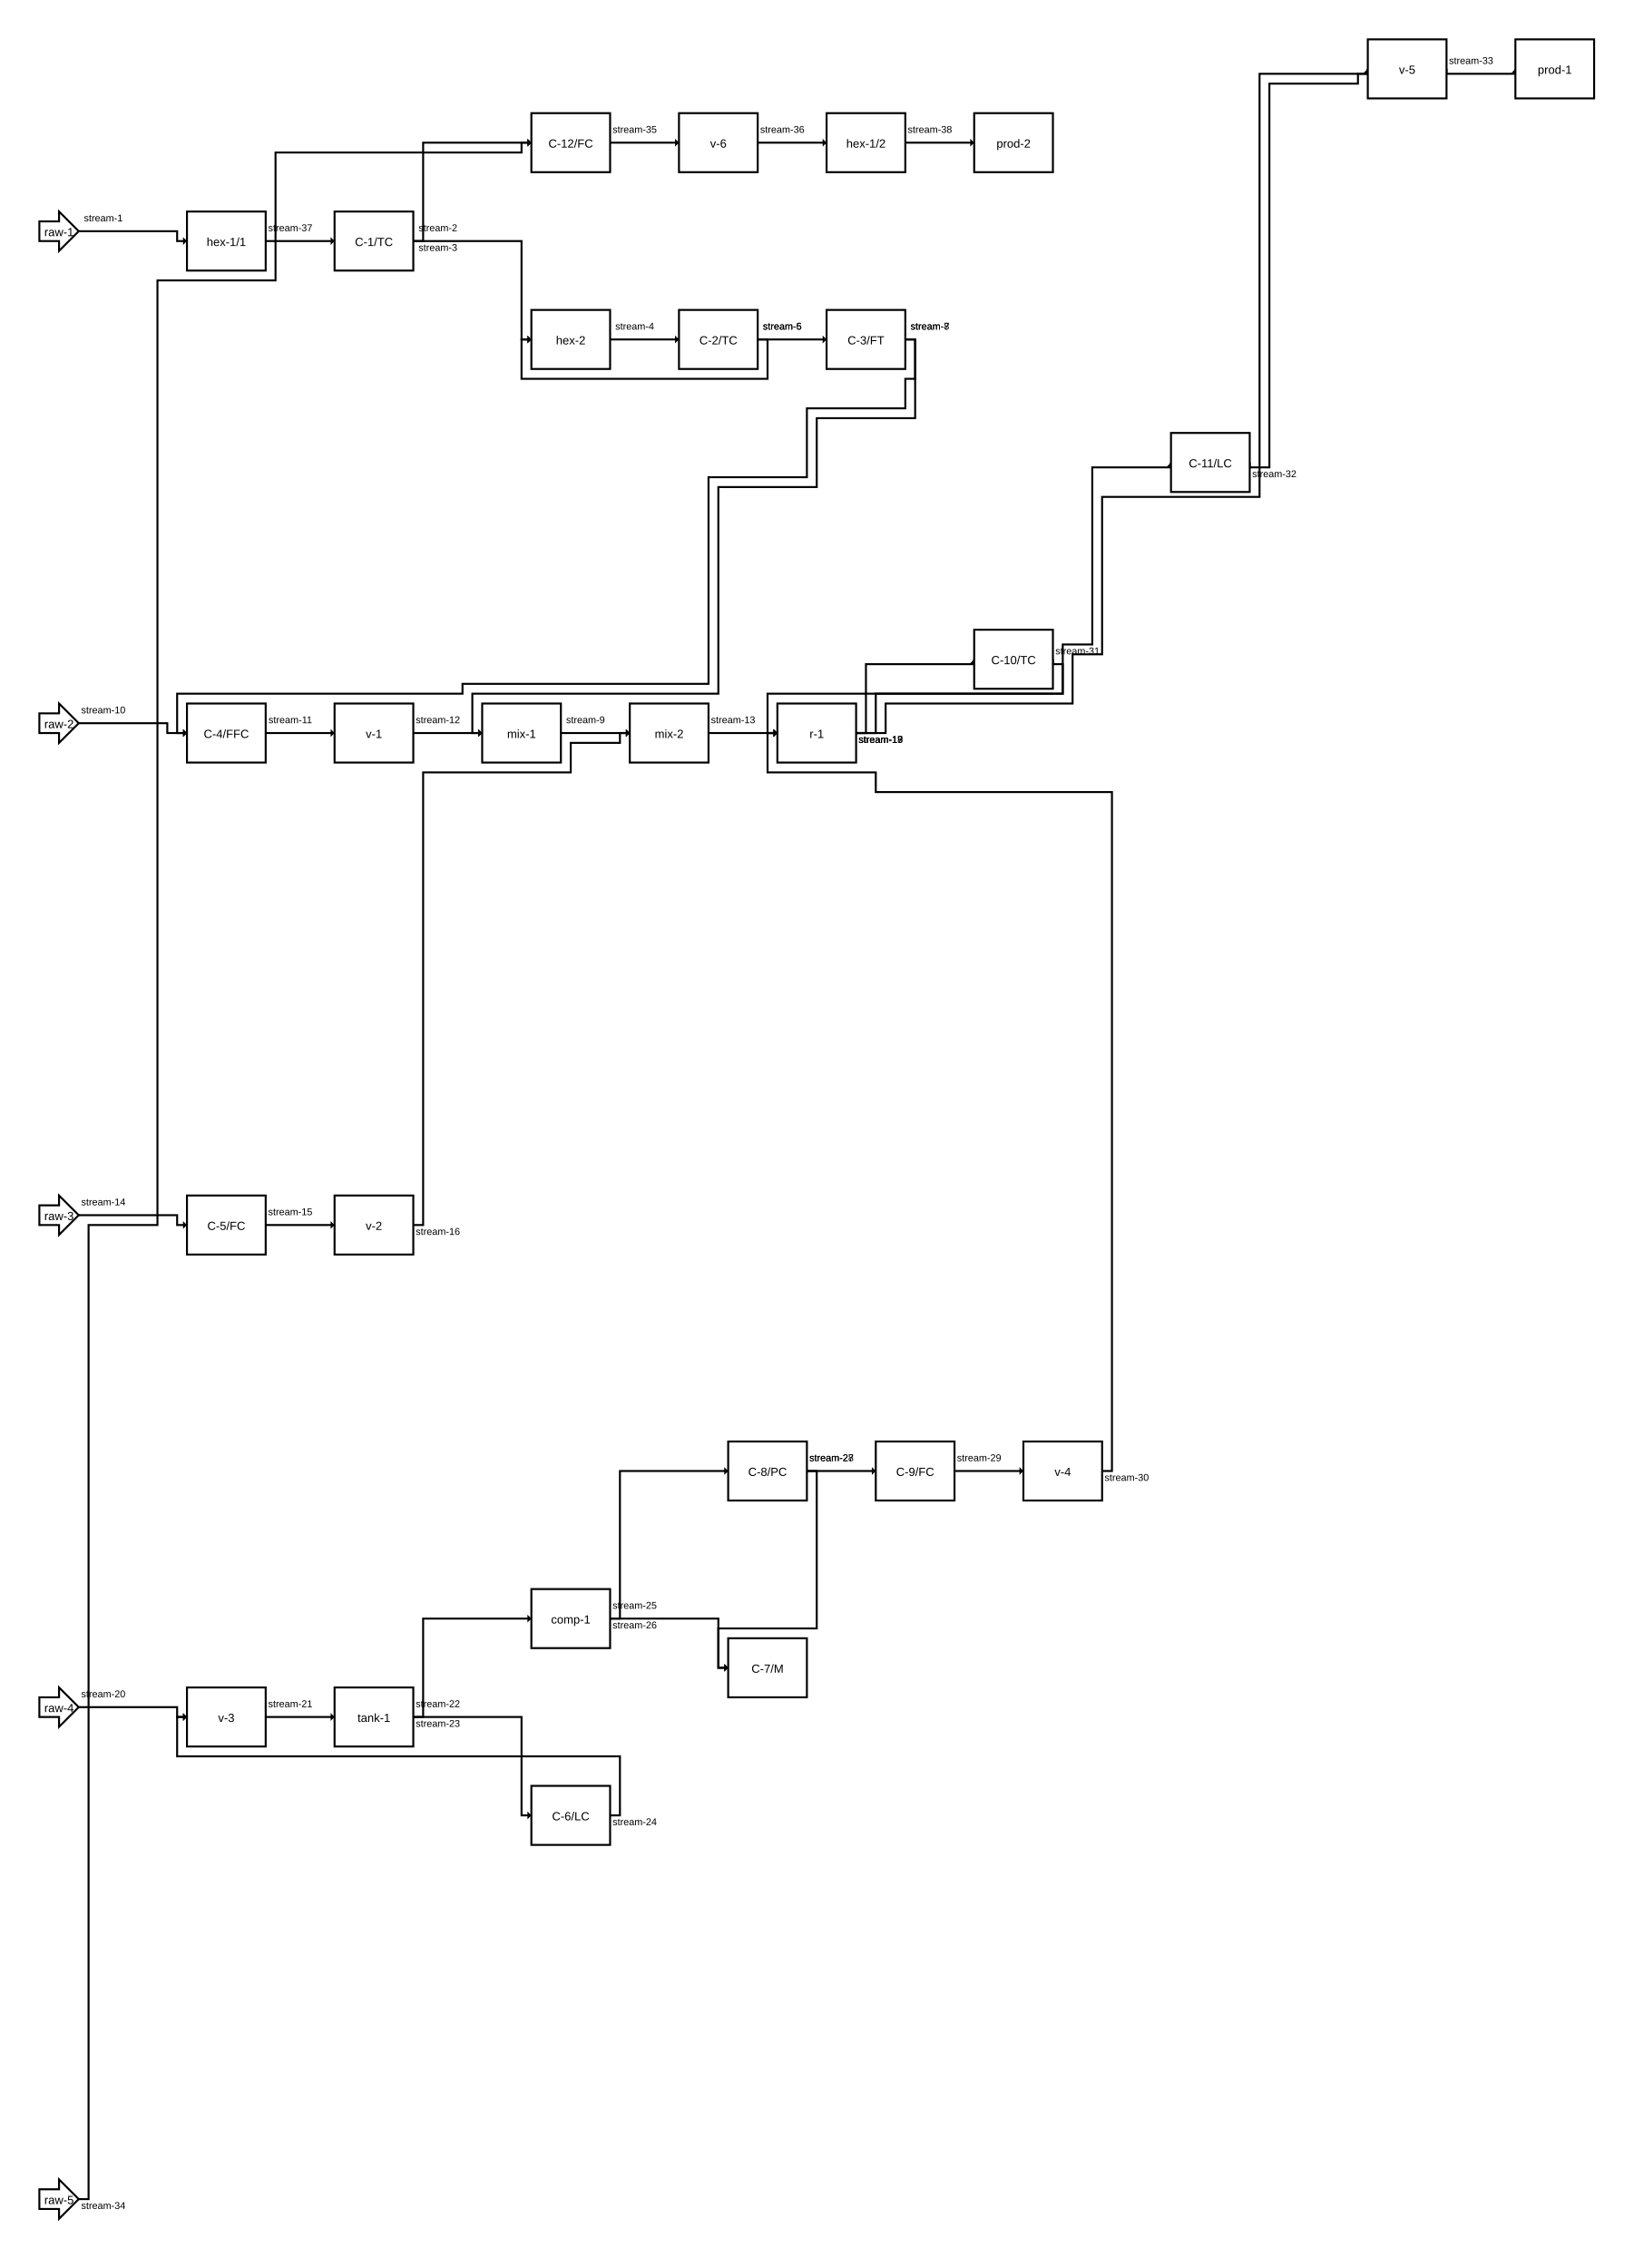
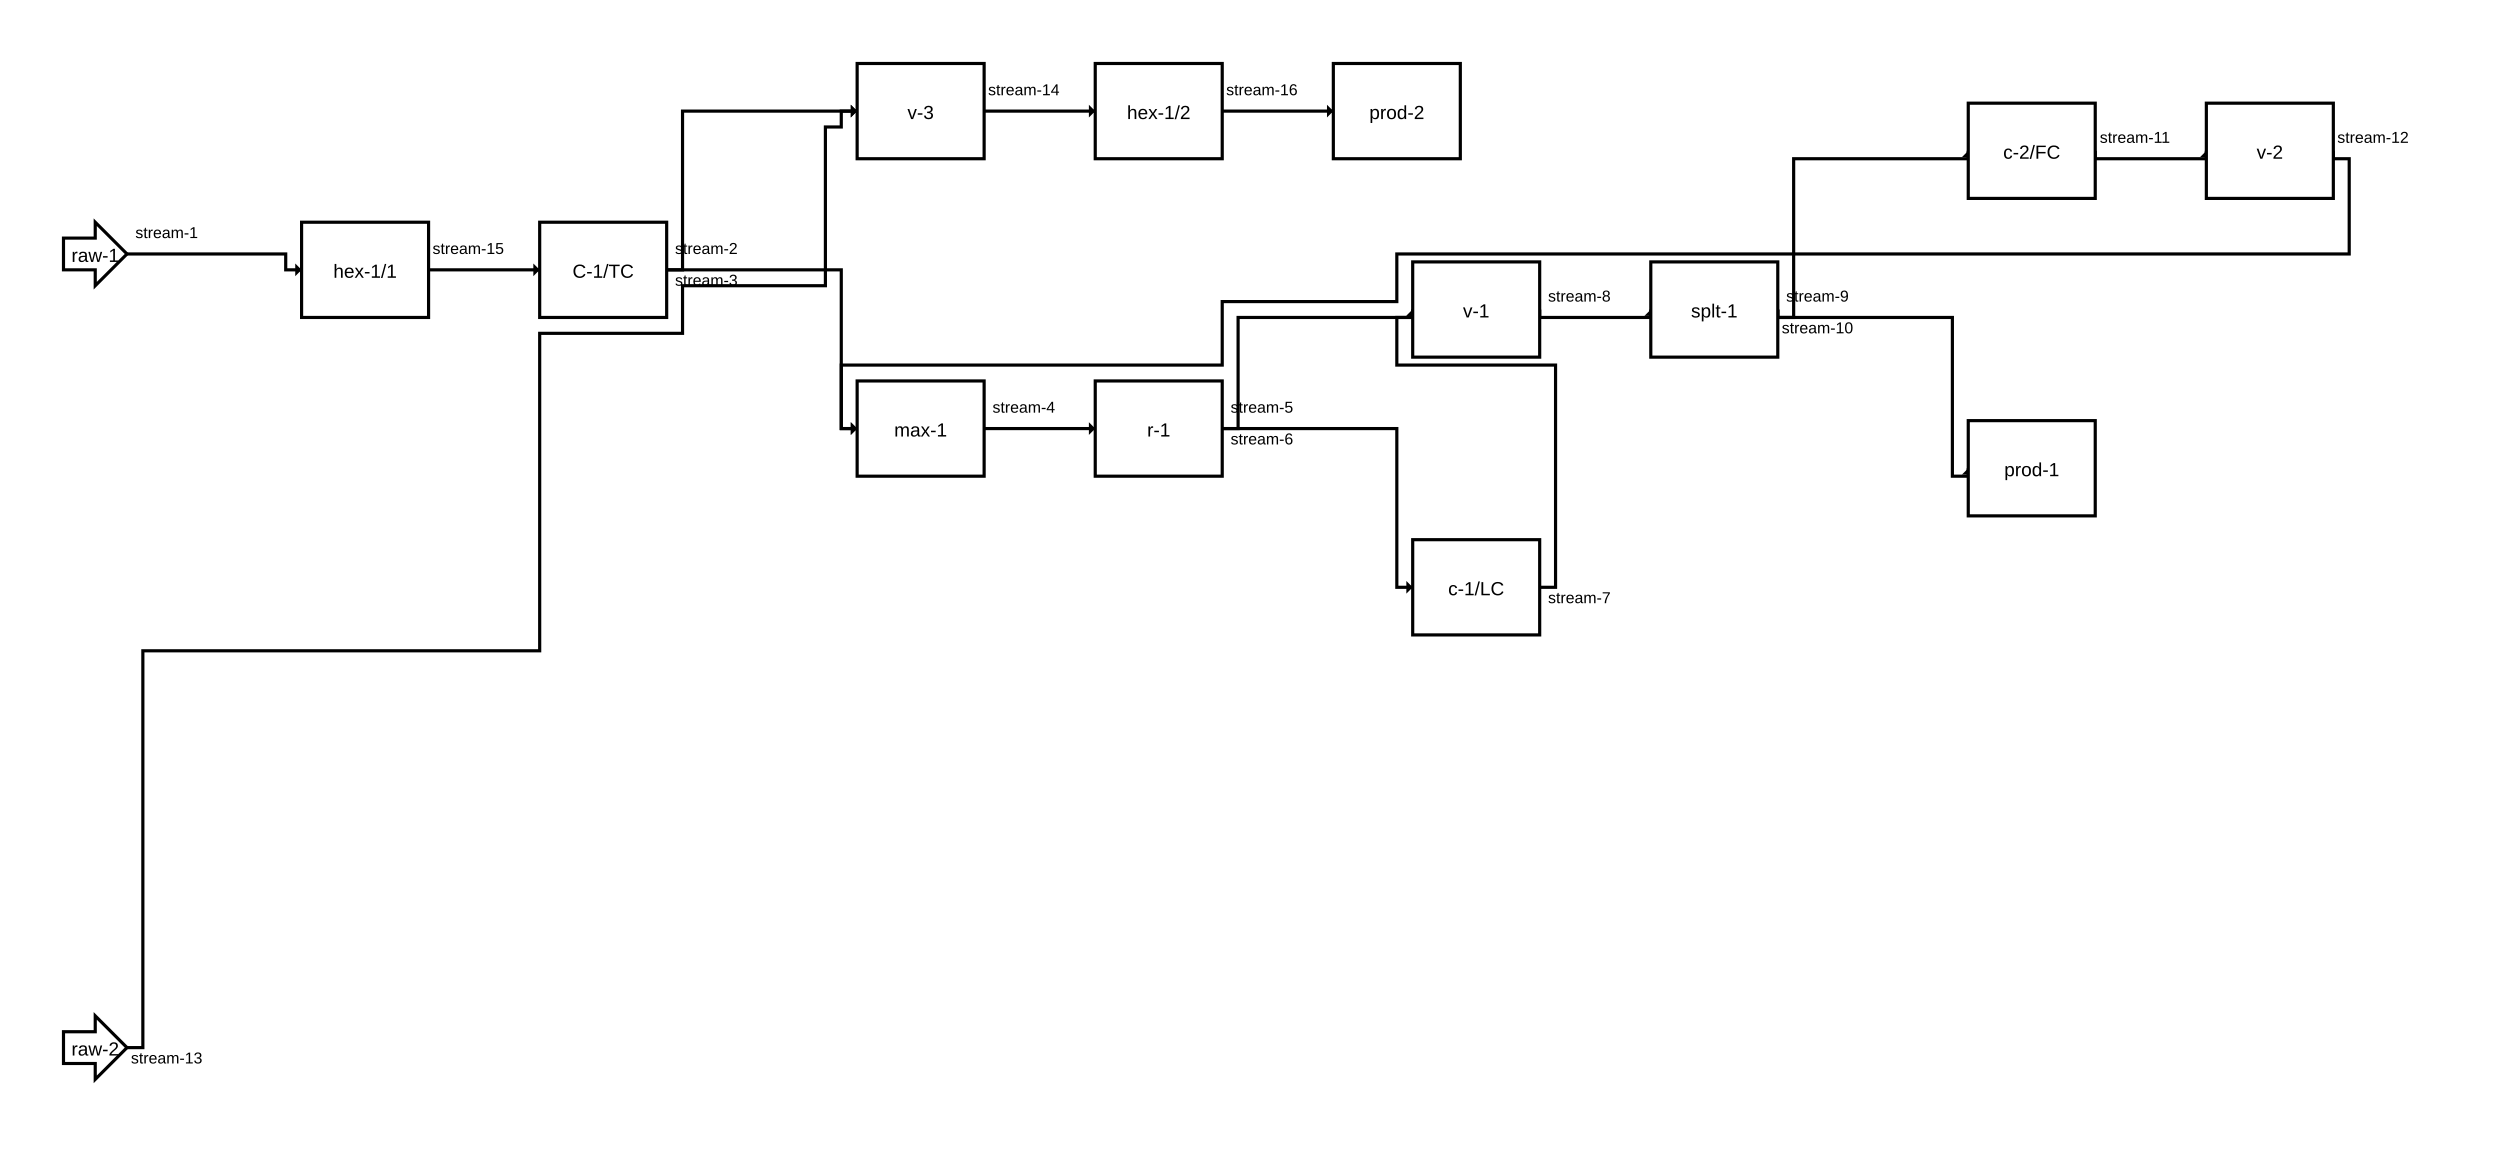
- <svg xmlns="http://www.w3.org/2000/svg" baseProfile="full" height="2305.0px" style="background-color:rgb(255, 255, 255)" version="1.1" viewBox="-40,-215.0,1660,2305.0" width="1660px">
+ <svg xmlns="http://www.w3.org/2000/svg" baseProfile="full" height="730px" style="background-color:rgb(255, 255, 255)" version="1.1" viewBox="-40,-140,1575,730" width="1575px">
  <defs>
-     <marker id="id14" markerHeight="4" markerWidth="4" orient="auto" refX="2" refY="2">
+     <marker id="id16" markerHeight="4" markerWidth="4" orient="auto" refX="2" refY="2">
      <path d="M0,0 V4 L2,2 Z" stroke-width="1" />
    </marker>
  </defs>
  <g id="stream-1">
-     <path d="M 40 20.0  L 40 20  L 140 20  L 140 30  L 150 30 " fill="none" marker-end="url(#id14)" stroke="rgb(0, 0, 0)" stroke-width="2" />
+     <path d="M 40 20.0  L 40 20  L 140 20  L 140 30  L 150 30 " fill="none" marker-end="url(#id16)" stroke="rgb(0, 0, 0)" stroke-width="2" />
    <text fill="rgb(0, 0, 0)" font-family="Arial" font-size="10" text-anchor="middle" x="65" y="10">stream-1</text>
  </g>
  <g id="stream-2">
-     <path d="M 380 30.0  L 380 30  L 490 30  L 490 130  L 500 130 " fill="none" marker-end="url(#id14)" stroke="rgb(0, 0, 0)" stroke-width="2" />
+     <path d="M 380 30.0  L 380 30  L 490 30  L 490 130  L 500 130 " fill="none" marker-end="url(#id16)" stroke="rgb(0, 0, 0)" stroke-width="2" />
    <text fill="rgb(0, 0, 0)" font-family="Arial" font-size="10" text-anchor="middle" x="405" y="20">stream-2</text>
  </g>
  <g id="stream-3">
-     <path d="M 380 30.0  L 380 30  L 390 30  L 390 -70  L 500 -70 " fill="none" marker-end="url(#id14)" stroke="rgb(0, 0, 0)" stroke-width="2" />
+     <path d="M 380 30.0  L 380 30  L 390 30  L 390 -70  L 500 -70 " fill="none" marker-end="url(#id16)" stroke="rgb(0, 0, 0)" stroke-width="2" />
    <text fill="rgb(0, 0, 0)" font-family="Arial" font-size="10" text-anchor="middle" x="405" y="40">stream-3</text>
  </g>
  <g id="stream-4">
-     <path d="M 580 130.0  L 580 130  L 650 130 " fill="none" marker-end="url(#id14)" stroke="rgb(0, 0, 0)" stroke-width="2" />
+     <path d="M 580 130.0  L 580 130  L 650 130 " fill="none" marker-end="url(#id16)" stroke="rgb(0, 0, 0)" stroke-width="2" />
    <text fill="rgb(0, 0, 0)" font-family="Arial" font-size="10" text-anchor="middle" x="605" y="120">stream-4</text>
  </g>
  <g id="stream-5">
-     <path d="M 730 130.0  L 730 130  L 800 130 " fill="none" marker-end="url(#id14)" stroke="rgb(0, 0, 0)" stroke-width="2" />
+     <path d="M 730 130.0  L 730 130  L 840 130  L 840 230  L 850 230 " fill="none" marker-end="url(#id16)" stroke="rgb(0, 0, 0)" stroke-width="2" />
    <text fill="rgb(0, 0, 0)" font-family="Arial" font-size="10" text-anchor="middle" x="755" y="120">stream-5</text>
  </g>
  <g id="stream-6">
-     <path d="M 730 130.0  L 730 130  L 740 130  L 740 170  L 490 170  L 490 130  L 500 130 " fill="none" marker-end="url(#id14)" stroke="rgb(0, 0, 0)" stroke-width="2" />
-     <text fill="rgb(0, 0, 0)" font-family="Arial" font-size="10" text-anchor="middle" x="755" y="120">stream-6</text>
+     <path d="M 730 130.0  L 730 130  L 740 130  L 740 60  L 850 60  L 850 55.0 " fill="none" marker-end="url(#id16)" stroke="rgb(0, 0, 0)" stroke-width="2" />
+     <text fill="rgb(0, 0, 0)" font-family="Arial" font-size="10" text-anchor="middle" x="755" y="140">stream-6</text>
  </g>
  <g id="stream-7">
-     <path d="M 880 130.0  L 880 130  L 890 130  L 890 210  L 790 210  L 790 280  L 690 280  L 690 490  L 440 490  L 440 530  L 450 530 " fill="none" marker-end="url(#id14)" stroke="rgb(0, 0, 0)" stroke-width="2" />
-     <text fill="rgb(0, 0, 0)" font-family="Arial" font-size="10" text-anchor="middle" x="905" y="120">stream-7</text>
+     <path d="M 930 230.0  L 930 230  L 940 230  L 940 90  L 840 90  L 840 60  L 850 60  L 850 55.0 " fill="none" marker-end="url(#id16)" stroke="rgb(0, 0, 0)" stroke-width="2" />
+     <text fill="rgb(0, 0, 0)" font-family="Arial" font-size="10" text-anchor="middle" x="955" y="240">stream-7</text>
  </g>
  <g id="stream-8">
-     <path d="M 880 130.0  L 880 130  L 890 130  L 890 170  L 880 170  L 880 200  L 780 200  L 780 270  L 680 270  L 680 480  L 430 480  L 430 490  L 140 490  L 140 530  L 150 530 " fill="none" marker-end="url(#id14)" stroke="rgb(0, 0, 0)" stroke-width="2" />
-     <text fill="rgb(0, 0, 0)" font-family="Arial" font-size="10" text-anchor="middle" x="905" y="120">stream-8</text>
+     <path d="M 930 55.0  L 930 60  L 1000 60  L 1000 55.0 " fill="none" marker-end="url(#id16)" stroke="rgb(0, 0, 0)" stroke-width="2" />
+     <text fill="rgb(0, 0, 0)" font-family="Arial" font-size="10" text-anchor="middle" x="955" y="50">stream-8</text>
  </g>
  <g id="stream-9">
-     <path d="M 530 530.0  L 530 530  L 600 530 " fill="none" marker-end="url(#id14)" stroke="rgb(0, 0, 0)" stroke-width="2" />
-     <text fill="rgb(0, 0, 0)" font-family="Arial" font-size="10" text-anchor="middle" x="555" y="520">stream-9</text>
+     <path d="M 1080 55.0  L 1080 60  L 1190 60  L 1190 160  L 1200 160  L 1200 155.0 " fill="none" marker-end="url(#id16)" stroke="rgb(0, 0, 0)" stroke-width="2" />
+     <text fill="rgb(0, 0, 0)" font-family="Arial" font-size="10" text-anchor="middle" x="1105" y="50">stream-9</text>
  </g>
  <g id="stream-10">
-     <path d="M 40 520.0  L 40 520  L 130 520  L 130 530  L 150 530 " fill="none" marker-end="url(#id14)" stroke="rgb(0, 0, 0)" stroke-width="2" />
-     <text fill="rgb(0, 0, 0)" font-family="Arial" font-size="10" text-anchor="middle" x="65" y="510">stream-10</text>
+     <path d="M 1080 55.0  L 1080 60  L 1090 60  L 1090 -40  L 1200 -40  L 1200 -45.0 " fill="none" marker-end="url(#id16)" stroke="rgb(0, 0, 0)" stroke-width="2" />
+     <text fill="rgb(0, 0, 0)" font-family="Arial" font-size="10" text-anchor="middle" x="1105" y="70">stream-10</text>
  </g>
  <g id="stream-11">
-     <path d="M 230 530.0  L 230 530  L 300 530 " fill="none" marker-end="url(#id14)" stroke="rgb(0, 0, 0)" stroke-width="2" />
-     <text fill="rgb(0, 0, 0)" font-family="Arial" font-size="10" text-anchor="middle" x="255" y="520">stream-11</text>
+     <path d="M 1280 -45.0  L 1280 -40  L 1350 -40  L 1350 -45.0 " fill="none" marker-end="url(#id16)" stroke="rgb(0, 0, 0)" stroke-width="2" />
+     <text fill="rgb(0, 0, 0)" font-family="Arial" font-size="10" text-anchor="middle" x="1305" y="-50">stream-11</text>
  </g>
  <g id="stream-12">
-     <path d="M 380 530.0  L 380 530  L 450 530 " fill="none" marker-end="url(#id14)" stroke="rgb(0, 0, 0)" stroke-width="2" />
-     <text fill="rgb(0, 0, 0)" font-family="Arial" font-size="10" text-anchor="middle" x="405" y="520">stream-12</text>
+     <path d="M 1430 -45.0  L 1430 -40  L 1440 -40  L 1440 20  L 840 20  L 840 50  L 730 50  L 730 90  L 490 90  L 490 130  L 500 130 " fill="none" marker-end="url(#id16)" stroke="rgb(0, 0, 0)" stroke-width="2" />
+     <text fill="rgb(0, 0, 0)" font-family="Arial" font-size="10" text-anchor="middle" x="1455" y="-50">stream-12</text>
  </g>
  <g id="stream-13">
-     <path d="M 680 530.0  L 680 530  L 750 530 " fill="none" marker-end="url(#id14)" stroke="rgb(0, 0, 0)" stroke-width="2" />
-     <text fill="rgb(0, 0, 0)" font-family="Arial" font-size="10" text-anchor="middle" x="705" y="520">stream-13</text>
+     <path d="M 40 520.0  L 40 520  L 50 520  L 50 270  L 300 270  L 300 70  L 390 70  L 390 40  L 480 40  L 480 -60  L 490 -60  L 490 -70  L 500 -70 " fill="none" marker-end="url(#id16)" stroke="rgb(0, 0, 0)" stroke-width="2" />
+     <text fill="rgb(0, 0, 0)" font-family="Arial" font-size="10" text-anchor="middle" x="65" y="530">stream-13</text>
  </g>
  <g id="stream-14">
-     <path d="M 40 1020.0  L 40 1020  L 140 1020  L 140 1030  L 150 1030 " fill="none" marker-end="url(#id14)" stroke="rgb(0, 0, 0)" stroke-width="2" />
-     <text fill="rgb(0, 0, 0)" font-family="Arial" font-size="10" text-anchor="middle" x="65" y="1010">stream-14</text>
+     <path d="M 580 -70.0  L 580 -70  L 650 -70 " fill="none" marker-end="url(#id16)" stroke="rgb(0, 0, 0)" stroke-width="2" />
+     <text fill="rgb(0, 0, 0)" font-family="Arial" font-size="10" text-anchor="middle" x="605" y="-80">stream-14</text>
  </g>
  <g id="stream-15">
-     <path d="M 230 1030.0  L 230 1030  L 300 1030 " fill="none" marker-end="url(#id14)" stroke="rgb(0, 0, 0)" stroke-width="2" />
-     <text fill="rgb(0, 0, 0)" font-family="Arial" font-size="10" text-anchor="middle" x="255" y="1020">stream-15</text>
+     <path d="M 230 30.0  L 230 30  L 300 30 " fill="none" marker-end="url(#id16)" stroke="rgb(0, 0, 0)" stroke-width="2" />
+     <text fill="rgb(0, 0, 0)" font-family="Arial" font-size="10" text-anchor="middle" x="255" y="20">stream-15</text>
  </g>
  <g id="stream-16">
-     <path d="M 380 1030.0  L 380 1030  L 390 1030  L 390 570  L 540 570  L 540 540  L 590 540  L 590 530  L 600 530 " fill="none" marker-end="url(#id14)" stroke="rgb(0, 0, 0)" stroke-width="2" />
-     <text fill="rgb(0, 0, 0)" font-family="Arial" font-size="10" text-anchor="middle" x="405" y="1040">stream-16</text>
-   </g>
-   <g id="stream-17">
-     <path d="M 830 530.0  L 830 530  L 840 530  L 840 460  L 950 460  L 950 455.0 " fill="none" marker-end="url(#id14)" stroke="rgb(0, 0, 0)" stroke-width="2" />
-     <text fill="rgb(0, 0, 0)" font-family="Arial" font-size="10" text-anchor="middle" x="855" y="540">stream-17</text>
-   </g>
-   <g id="stream-18">
-     <path d="M 830 530.0  L 830 530  L 850 530  L 850 490  L 1040 490  L 1040 440  L 1070 440  L 1070 260  L 1150 260  L 1150 255.0 " fill="none" marker-end="url(#id14)" stroke="rgb(0, 0, 0)" stroke-width="2" />
-     <text fill="rgb(0, 0, 0)" font-family="Arial" font-size="10" text-anchor="middle" x="855" y="540">stream-18</text>
-   </g>
-   <g id="stream-19">
-     <path d="M 830 530.0  L 830 530  L 860 530  L 860 500  L 1050 500  L 1050 450  L 1080 450  L 1080 290  L 1240 290  L 1240 -140  L 1350 -140  L 1350 -145.0 " fill="none" marker-end="url(#id14)" stroke="rgb(0, 0, 0)" stroke-width="2" />
-     <text fill="rgb(0, 0, 0)" font-family="Arial" font-size="10" text-anchor="middle" x="855" y="540">stream-19</text>
-   </g>
-   <g id="stream-20">
-     <path d="M 40 1520.0  L 40 1520  L 140 1520  L 140 1530  L 150 1530 " fill="none" marker-end="url(#id14)" stroke="rgb(0, 0, 0)" stroke-width="2" />
-     <text fill="rgb(0, 0, 0)" font-family="Arial" font-size="10" text-anchor="middle" x="65" y="1510">stream-20</text>
-   </g>
-   <g id="stream-21">
-     <path d="M 230 1530.0  L 230 1530  L 300 1530 " fill="none" marker-end="url(#id14)" stroke="rgb(0, 0, 0)" stroke-width="2" />
-     <text fill="rgb(0, 0, 0)" font-family="Arial" font-size="10" text-anchor="middle" x="255" y="1520">stream-21</text>
-   </g>
-   <g id="stream-22">
-     <path d="M 380 1530.0  L 380 1530  L 490 1530  L 490 1630  L 500 1630 " fill="none" marker-end="url(#id14)" stroke="rgb(0, 0, 0)" stroke-width="2" />
-     <text fill="rgb(0, 0, 0)" font-family="Arial" font-size="10" text-anchor="middle" x="405" y="1520">stream-22</text>
-   </g>
-   <g id="stream-23">
-     <path d="M 380 1530.0  L 380 1530  L 390 1530  L 390 1430  L 500 1430 " fill="none" marker-end="url(#id14)" stroke="rgb(0, 0, 0)" stroke-width="2" />
-     <text fill="rgb(0, 0, 0)" font-family="Arial" font-size="10" text-anchor="middle" x="405" y="1540">stream-23</text>
-   </g>
-   <g id="stream-24">
-     <path d="M 580 1630.0  L 580 1630  L 590 1630  L 590 1570  L 140 1570  L 140 1530  L 150 1530 " fill="none" marker-end="url(#id14)" stroke="rgb(0, 0, 0)" stroke-width="2" />
-     <text fill="rgb(0, 0, 0)" font-family="Arial" font-size="10" text-anchor="middle" x="605" y="1640">stream-24</text>
-   </g>
-   <g id="stream-25">
-     <path d="M 580 1430.0  L 580 1430  L 690 1430  L 690 1480  L 700 1480 " fill="none" marker-end="url(#id14)" stroke="rgb(0, 0, 0)" stroke-width="2" />
-     <text fill="rgb(0, 0, 0)" font-family="Arial" font-size="10" text-anchor="middle" x="605" y="1420">stream-25</text>
-   </g>
-   <g id="stream-26">
-     <path d="M 580 1430.0  L 580 1430  L 590 1430  L 590 1280  L 700 1280 " fill="none" marker-end="url(#id14)" stroke="rgb(0, 0, 0)" stroke-width="2" />
-     <text fill="rgb(0, 0, 0)" font-family="Arial" font-size="10" text-anchor="middle" x="605" y="1440">stream-26</text>
-   </g>
-   <g id="stream-27">
-     <path d="M 780 1280.0  L 780 1280  L 850 1280 " fill="none" marker-end="url(#id14)" stroke="rgb(0, 0, 0)" stroke-width="2" />
-     <text fill="rgb(0, 0, 0)" font-family="Arial" font-size="10" text-anchor="middle" x="805" y="1270">stream-27</text>
-   </g>
-   <g id="stream-28">
-     <path d="M 780 1280.0  L 780 1280  L 790 1280  L 790 1440  L 690 1440  L 690 1480  L 700 1480 " fill="none" marker-end="url(#id14)" stroke="rgb(0, 0, 0)" stroke-width="2" />
-     <text fill="rgb(0, 0, 0)" font-family="Arial" font-size="10" text-anchor="middle" x="805" y="1270">stream-28</text>
-   </g>
-   <g id="stream-29">
-     <path d="M 930 1280.0  L 930 1280  L 1000 1280 " fill="none" marker-end="url(#id14)" stroke="rgb(0, 0, 0)" stroke-width="2" />
-     <text fill="rgb(0, 0, 0)" font-family="Arial" font-size="10" text-anchor="middle" x="955" y="1270">stream-29</text>
-   </g>
-   <g id="stream-30">
-     <path d="M 1080 1280.0  L 1080 1280  L 1090 1280  L 1090 590  L 850 590  L 850 570  L 740 570  L 740 530  L 750 530 " fill="none" marker-end="url(#id14)" stroke="rgb(0, 0, 0)" stroke-width="2" />
-     <text fill="rgb(0, 0, 0)" font-family="Arial" font-size="10" text-anchor="middle" x="1105" y="1290">stream-30</text>
-   </g>
-   <g id="stream-31">
-     <path d="M 1030 455.0  L 1030 460  L 1040 460  L 1040 490  L 740 490  L 740 530  L 750 530 " fill="none" marker-end="url(#id14)" stroke="rgb(0, 0, 0)" stroke-width="2" />
-     <text fill="rgb(0, 0, 0)" font-family="Arial" font-size="10" text-anchor="middle" x="1055" y="450">stream-31</text>
-   </g>
-   <g id="stream-32">
-     <path d="M 1230 255.0  L 1230 260  L 1250 260  L 1250 -130  L 1340 -130  L 1340 -140  L 1350 -140  L 1350 -145.0 " fill="none" marker-end="url(#id14)" stroke="rgb(0, 0, 0)" stroke-width="2" />
-     <text fill="rgb(0, 0, 0)" font-family="Arial" font-size="10" text-anchor="middle" x="1255" y="270">stream-32</text>
-   </g>
-   <g id="stream-33">
-     <path d="M 1430 -145.0  L 1430 -140  L 1500 -140  L 1500 -145.0 " fill="none" marker-end="url(#id14)" stroke="rgb(0, 0, 0)" stroke-width="2" />
-     <text fill="rgb(0, 0, 0)" font-family="Arial" font-size="10" text-anchor="middle" x="1455" y="-150">stream-33</text>
-   </g>
-   <g id="stream-34">
-     <path d="M 40 2020.0  L 40 2020  L 50 2020  L 50 1030  L 120 1030  L 120 70  L 240 70  L 240 -60  L 490 -60  L 490 -70  L 500 -70 " fill="none" marker-end="url(#id14)" stroke="rgb(0, 0, 0)" stroke-width="2" />
-     <text fill="rgb(0, 0, 0)" font-family="Arial" font-size="10" text-anchor="middle" x="65" y="2030">stream-34</text>
-   </g>
-   <g id="stream-35">
-     <path d="M 580 -70.0  L 580 -70  L 650 -70 " fill="none" marker-end="url(#id14)" stroke="rgb(0, 0, 0)" stroke-width="2" />
-     <text fill="rgb(0, 0, 0)" font-family="Arial" font-size="10" text-anchor="middle" x="605" y="-80">stream-35</text>
-   </g>
-   <g id="stream-36">
-     <path d="M 730 -70.0  L 730 -70  L 800 -70 " fill="none" marker-end="url(#id14)" stroke="rgb(0, 0, 0)" stroke-width="2" />
-     <text fill="rgb(0, 0, 0)" font-family="Arial" font-size="10" text-anchor="middle" x="755" y="-80">stream-36</text>
-   </g>
-   <g id="stream-37">
-     <path d="M 230 30.0  L 230 30  L 300 30 " fill="none" marker-end="url(#id14)" stroke="rgb(0, 0, 0)" stroke-width="2" />
-     <text fill="rgb(0, 0, 0)" font-family="Arial" font-size="10" text-anchor="middle" x="255" y="20">stream-37</text>
-   </g>
-   <g id="stream-38">
-     <path d="M 880 -70.0  L 880 -70  L 950 -70 " fill="none" marker-end="url(#id14)" stroke="rgb(0, 0, 0)" stroke-width="2" />
-     <text fill="rgb(0, 0, 0)" font-family="Arial" font-size="10" text-anchor="middle" x="905" y="-80">stream-38</text>
+     <path d="M 730 -70.0  L 730 -70  L 800 -70 " fill="none" marker-end="url(#id16)" stroke="rgb(0, 0, 0)" stroke-width="2" />
+     <text fill="rgb(0, 0, 0)" font-family="Arial" font-size="10" text-anchor="middle" x="755" y="-80">stream-16</text>
  </g>
  <g id="raw-1T">
    <path d="M 0 10.0  L 20.0 10.0  L 20.0 0  L 40 20.0  L 20.0 40  L 20.0 30.0  L 0 30.0  Z" fill="rgb(255, 255, 255)" stroke="rgb(0, 0, 0)" stroke-width="2" />
  </g>
  <g id="raw-1">
    <text fill="rgb(0, 0, 0)" font-family="Arial" font-size="12" text-anchor="middle" x="20.0" y="25.0">raw-1</text>
  </g>
  <g id="C-1/TCT">
    <rect fill="rgb(255, 255, 255)" height="60" stroke="rgb(0, 0, 0)" stroke-width="2" width="80" x="300" y="0" />
  </g>
  <g id="C-1/TC">
    <text fill="rgb(0, 0, 0)" font-family="Arial" font-size="12" text-anchor="middle" x="340.0" y="35.0">C-1/TC</text>
  </g>
-   <g id="hex-2T">
+   <g id="max-1T">
    <rect fill="rgb(255, 255, 255)" height="60" stroke="rgb(0, 0, 0)" stroke-width="2" width="80" x="500" y="100" />
  </g>
-   <g id="hex-2">
-     <text fill="rgb(0, 0, 0)" font-family="Arial" font-size="12" text-anchor="middle" x="540.0" y="135.0">hex-2</text>
+   <g id="max-1">
+     <text fill="rgb(0, 0, 0)" font-family="Arial" font-size="12" text-anchor="middle" x="540.0" y="135.0">max-1</text>
  </g>
-   <g id="C-2/TCT">
+   <g id="r-1T">
    <rect fill="rgb(255, 255, 255)" height="60" stroke="rgb(0, 0, 0)" stroke-width="2" width="80" x="650" y="100" />
  </g>
-   <g id="C-2/TC">
-     <text fill="rgb(0, 0, 0)" font-family="Arial" font-size="12" text-anchor="middle" x="690.0" y="135.0">C-2/TC</text>
+   <g id="r-1">
+     <text fill="rgb(0, 0, 0)" font-family="Arial" font-size="12" text-anchor="middle" x="690.0" y="135.0">r-1</text>
  </g>
-   <g id="C-3/FTT">
-     <rect fill="rgb(255, 255, 255)" height="60" stroke="rgb(0, 0, 0)" stroke-width="2" width="80" x="800" y="100" />
+   <g id="c-1/LCT">
+     <rect fill="rgb(255, 255, 255)" height="60" stroke="rgb(0, 0, 0)" stroke-width="2" width="80" x="850" y="200" />
  </g>
-   <g id="C-3/FT">
-     <text fill="rgb(0, 0, 0)" font-family="Arial" font-size="12" text-anchor="middle" x="840.0" y="135.0">C-3/FT</text>
+   <g id="c-1/LC">
+     <text fill="rgb(0, 0, 0)" font-family="Arial" font-size="12" text-anchor="middle" x="890.0" y="235.0">c-1/LC</text>
  </g>
-   <g id="mix-1T">
-     <rect fill="rgb(255, 255, 255)" height="60" stroke="rgb(0, 0, 0)" stroke-width="2" width="80" x="450" y="500" />
+   <g id="v-1T">
+     <rect fill="rgb(255, 255, 255)" height="60.0" stroke="rgb(0, 0, 0)" stroke-width="2" width="80" x="850" y="25.0" />
  </g>
-   <g id="mix-1">
-     <text fill="rgb(0, 0, 0)" font-family="Arial" font-size="12" text-anchor="middle" x="490.0" y="535.0">mix-1</text>
+   <g id="v-1">
+     <text fill="rgb(0, 0, 0)" font-family="Arial" font-size="12" text-anchor="middle" x="890.0" y="60.0">v-1</text>
+   </g>
+   <g id="splt-1T">
+     <rect fill="rgb(255, 255, 255)" height="60.0" stroke="rgb(0, 0, 0)" stroke-width="2" width="80" x="1000" y="25.0" />
+   </g>
+   <g id="splt-1">
+     <text fill="rgb(0, 0, 0)" font-family="Arial" font-size="12" text-anchor="middle" x="1040.0" y="60.0">splt-1</text>
+   </g>
+   <g id="prod-1T">
+     <rect fill="rgb(255, 255, 255)" height="60.0" stroke="rgb(0, 0, 0)" stroke-width="2" width="80" x="1200" y="125.0" />
+   </g>
+   <g id="prod-1">
+     <text fill="rgb(0, 0, 0)" font-family="Arial" font-size="12" text-anchor="middle" x="1240.0" y="160.0">prod-1</text>
+   </g>
+   <g id="c-2/FCT">
+     <rect fill="rgb(255, 255, 255)" height="60.0" stroke="rgb(0, 0, 0)" stroke-width="2" width="80" x="1200" y="-75.0" />
+   </g>
+   <g id="c-2/FC">
+     <text fill="rgb(0, 0, 0)" font-family="Arial" font-size="12" text-anchor="middle" x="1240.0" y="-40.0">c-2/FC</text>
+   </g>
+   <g id="v-2T">
+     <rect fill="rgb(255, 255, 255)" height="60.0" stroke="rgb(0, 0, 0)" stroke-width="2" width="80" x="1350" y="-75.0" />
+   </g>
+   <g id="v-2">
+     <text fill="rgb(0, 0, 0)" font-family="Arial" font-size="12" text-anchor="middle" x="1390.0" y="-40.0">v-2</text>
  </g>
  <g id="raw-2T">
    <path d="M 0 510.0  L 20.0 510.0  L 20.0 500  L 40 520.0  L 20.0 540  L 20.0 530.0  L 0 530.0  Z" fill="rgb(255, 255, 255)" stroke="rgb(0, 0, 0)" stroke-width="2" />
  </g>
  <g id="raw-2">
    <text fill="rgb(0, 0, 0)" font-family="Arial" font-size="12" text-anchor="middle" x="20.0" y="525.0">raw-2</text>
  </g>
-   <g id="C-4/FFCT">
-     <rect fill="rgb(255, 255, 255)" height="60" stroke="rgb(0, 0, 0)" stroke-width="2" width="80" x="150" y="500" />
-   </g>
-   <g id="C-4/FFC">
-     <text fill="rgb(0, 0, 0)" font-family="Arial" font-size="12" text-anchor="middle" x="190.0" y="535.0">C-4/FFC</text>
-   </g>
-   <g id="v-1T">
-     <rect fill="rgb(255, 255, 255)" height="60" stroke="rgb(0, 0, 0)" stroke-width="2" width="80" x="300" y="500" />
-   </g>
-   <g id="v-1">
-     <text fill="rgb(0, 0, 0)" font-family="Arial" font-size="12" text-anchor="middle" x="340.0" y="535.0">v-1</text>
-   </g>
-   <g id="mix-2T">
-     <rect fill="rgb(255, 255, 255)" height="60" stroke="rgb(0, 0, 0)" stroke-width="2" width="80" x="600" y="500" />
-   </g>
-   <g id="mix-2">
-     <text fill="rgb(0, 0, 0)" font-family="Arial" font-size="12" text-anchor="middle" x="640.0" y="535.0">mix-2</text>
-   </g>
-   <g id="raw-3T">
-     <path d="M 0 1010.0  L 20.0 1010.0  L 20.0 1000  L 40 1020.0  L 20.0 1040  L 20.0 1030.0  L 0 1030.0  Z" fill="rgb(255, 255, 255)" stroke="rgb(0, 0, 0)" stroke-width="2" />
-   </g>
-   <g id="raw-3">
-     <text fill="rgb(0, 0, 0)" font-family="Arial" font-size="12" text-anchor="middle" x="20.0" y="1025.0">raw-3</text>
-   </g>
-   <g id="C-5/FCT">
-     <rect fill="rgb(255, 255, 255)" height="60" stroke="rgb(0, 0, 0)" stroke-width="2" width="80" x="150" y="1000" />
-   </g>
-   <g id="C-5/FC">
-     <text fill="rgb(0, 0, 0)" font-family="Arial" font-size="12" text-anchor="middle" x="190.0" y="1035.0">C-5/FC</text>
-   </g>
-   <g id="v-2T">
-     <rect fill="rgb(255, 255, 255)" height="60" stroke="rgb(0, 0, 0)" stroke-width="2" width="80" x="300" y="1000" />
-   </g>
-   <g id="v-2">
-     <text fill="rgb(0, 0, 0)" font-family="Arial" font-size="12" text-anchor="middle" x="340.0" y="1035.0">v-2</text>
-   </g>
-   <g id="r-1T">
-     <rect fill="rgb(255, 255, 255)" height="60" stroke="rgb(0, 0, 0)" stroke-width="2" width="80" x="750" y="500" />
-   </g>
-   <g id="r-1">
-     <text fill="rgb(0, 0, 0)" font-family="Arial" font-size="12" text-anchor="middle" x="790.0" y="535.0">r-1</text>
-   </g>
-   <g id="raw-4T">
-     <path d="M 0 1510.0  L 20.0 1510.0  L 20.0 1500  L 40 1520.0  L 20.0 1540  L 20.0 1530.0  L 0 1530.0  Z" fill="rgb(255, 255, 255)" stroke="rgb(0, 0, 0)" stroke-width="2" />
-   </g>
-   <g id="raw-4">
-     <text fill="rgb(0, 0, 0)" font-family="Arial" font-size="12" text-anchor="middle" x="20.0" y="1525.0">raw-4</text>
-   </g>
  <g id="v-3T">
-     <rect fill="rgb(255, 255, 255)" height="60" stroke="rgb(0, 0, 0)" stroke-width="2" width="80" x="150" y="1500" />
+     <rect fill="rgb(255, 255, 255)" height="60" stroke="rgb(0, 0, 0)" stroke-width="2" width="80" x="500" y="-100" />
  </g>
  <g id="v-3">
-     <text fill="rgb(0, 0, 0)" font-family="Arial" font-size="12" text-anchor="middle" x="190.0" y="1535.0">v-3</text>
-   </g>
-   <g id="tank-1T">
-     <rect fill="rgb(255, 255, 255)" height="60" stroke="rgb(0, 0, 0)" stroke-width="2" width="80" x="300" y="1500" />
-   </g>
-   <g id="tank-1">
-     <text fill="rgb(0, 0, 0)" font-family="Arial" font-size="12" text-anchor="middle" x="340.0" y="1535.0">tank-1</text>
-   </g>
-   <g id="C-6/LCT">
-     <rect fill="rgb(255, 255, 255)" height="60" stroke="rgb(0, 0, 0)" stroke-width="2" width="80" x="500" y="1600" />
-   </g>
-   <g id="C-6/LC">
-     <text fill="rgb(0, 0, 0)" font-family="Arial" font-size="12" text-anchor="middle" x="540.0" y="1635.0">C-6/LC</text>
-   </g>
-   <g id="comp-1T">
-     <rect fill="rgb(255, 255, 255)" height="60" stroke="rgb(0, 0, 0)" stroke-width="2" width="80" x="500" y="1400" />
-   </g>
-   <g id="comp-1">
-     <text fill="rgb(0, 0, 0)" font-family="Arial" font-size="12" text-anchor="middle" x="540.0" y="1435.0">comp-1</text>
-   </g>
-   <g id="C-7/MT">
-     <rect fill="rgb(255, 255, 255)" height="60.0" stroke="rgb(0, 0, 0)" stroke-width="2" width="80" x="700" y="1450.0" />
-   </g>
-   <g id="C-7/M">
-     <text fill="rgb(0, 0, 0)" font-family="Arial" font-size="12" text-anchor="middle" x="740.0" y="1485.0">C-7/M</text>
-   </g>
-   <g id="C-8/PCT">
-     <rect fill="rgb(255, 255, 255)" height="60.0" stroke="rgb(0, 0, 0)" stroke-width="2" width="80" x="700" y="1250.0" />
-   </g>
-   <g id="C-8/PC">
-     <text fill="rgb(0, 0, 0)" font-family="Arial" font-size="12" text-anchor="middle" x="740.0" y="1285.0">C-8/PC</text>
-   </g>
-   <g id="C-9/FCT">
-     <rect fill="rgb(255, 255, 255)" height="60.0" stroke="rgb(0, 0, 0)" stroke-width="2" width="80" x="850" y="1250.0" />
-   </g>
-   <g id="C-9/FC">
-     <text fill="rgb(0, 0, 0)" font-family="Arial" font-size="12" text-anchor="middle" x="890.0" y="1285.0">C-9/FC</text>
-   </g>
-   <g id="v-4T">
-     <rect fill="rgb(255, 255, 255)" height="60.0" stroke="rgb(0, 0, 0)" stroke-width="2" width="80" x="1000" y="1250.0" />
-   </g>
-   <g id="v-4">
-     <text fill="rgb(0, 0, 0)" font-family="Arial" font-size="12" text-anchor="middle" x="1040.0" y="1285.0">v-4</text>
-   </g>
-   <g id="C-10/TCT">
-     <rect fill="rgb(255, 255, 255)" height="60.0" stroke="rgb(0, 0, 0)" stroke-width="2" width="80" x="950" y="425.0" />
-   </g>
-   <g id="C-10/TC">
-     <text fill="rgb(0, 0, 0)" font-family="Arial" font-size="12" text-anchor="middle" x="990.0" y="460.0">C-10/TC</text>
-   </g>
-   <g id="C-11/LCT">
-     <rect fill="rgb(255, 255, 255)" height="60.0" stroke="rgb(0, 0, 0)" stroke-width="2" width="80" x="1150" y="225.0" />
-   </g>
-   <g id="C-11/LC">
-     <text fill="rgb(0, 0, 0)" font-family="Arial" font-size="12" text-anchor="middle" x="1190.0" y="260.0">C-11/LC</text>
-   </g>
-   <g id="v-5T">
-     <rect fill="rgb(255, 255, 255)" height="60.0" stroke="rgb(0, 0, 0)" stroke-width="2" width="80" x="1350" y="-175.0" />
-   </g>
-   <g id="v-5">
-     <text fill="rgb(0, 0, 0)" font-family="Arial" font-size="12" text-anchor="middle" x="1390.0" y="-140.0">v-5</text>
-   </g>
-   <g id="prod-1T">
-     <rect fill="rgb(255, 255, 255)" height="60.0" stroke="rgb(0, 0, 0)" stroke-width="2" width="80" x="1500" y="-175.0" />
-   </g>
-   <g id="prod-1">
-     <text fill="rgb(0, 0, 0)" font-family="Arial" font-size="12" text-anchor="middle" x="1540.0" y="-140.0">prod-1</text>
-   </g>
-   <g id="raw-5T">
-     <path d="M 0 2010.0  L 20.0 2010.0  L 20.0 2000  L 40 2020.0  L 20.0 2040  L 20.0 2030.0  L 0 2030.0  Z" fill="rgb(255, 255, 255)" stroke="rgb(0, 0, 0)" stroke-width="2" />
-   </g>
-   <g id="raw-5">
-     <text fill="rgb(0, 0, 0)" font-family="Arial" font-size="12" text-anchor="middle" x="20.0" y="2025.0">raw-5</text>
-   </g>
-   <g id="C-12/FCT">
-     <rect fill="rgb(255, 255, 255)" height="60" stroke="rgb(0, 0, 0)" stroke-width="2" width="80" x="500" y="-100" />
-   </g>
-   <g id="C-12/FC">
-     <text fill="rgb(0, 0, 0)" font-family="Arial" font-size="12" text-anchor="middle" x="540.0" y="-65.0">C-12/FC</text>
-   </g>
-   <g id="v-6T">
-     <rect fill="rgb(255, 255, 255)" height="60" stroke="rgb(0, 0, 0)" stroke-width="2" width="80" x="650" y="-100" />
-   </g>
-   <g id="v-6">
-     <text fill="rgb(0, 0, 0)" font-family="Arial" font-size="12" text-anchor="middle" x="690.0" y="-65.0">v-6</text>
+     <text fill="rgb(0, 0, 0)" font-family="Arial" font-size="12" text-anchor="middle" x="540.0" y="-65.0">v-3</text>
  </g>
  <g id="prod-2T">
-     <rect fill="rgb(255, 255, 255)" height="60" stroke="rgb(0, 0, 0)" stroke-width="2" width="80" x="950" y="-100" />
+     <rect fill="rgb(255, 255, 255)" height="60" stroke="rgb(0, 0, 0)" stroke-width="2" width="80" x="800" y="-100" />
  </g>
  <g id="prod-2">
-     <text fill="rgb(0, 0, 0)" font-family="Arial" font-size="12" text-anchor="middle" x="990.0" y="-65.0">prod-2</text>
+     <text fill="rgb(0, 0, 0)" font-family="Arial" font-size="12" text-anchor="middle" x="840.0" y="-65.0">prod-2</text>
  </g>
  <g id="hex-1/1T">
    <rect fill="rgb(255, 255, 255)" height="60" stroke="rgb(0, 0, 0)" stroke-width="2" width="80" x="150" y="0" />
  </g>
  <g id="hex-1/1">
    <text fill="rgb(0, 0, 0)" font-family="Arial" font-size="12" text-anchor="middle" x="190.0" y="35.0">hex-1/1</text>
  </g>
  <g id="hex-1/2T">
-     <rect fill="rgb(255, 255, 255)" height="60" stroke="rgb(0, 0, 0)" stroke-width="2" width="80" x="800" y="-100" />
+     <rect fill="rgb(255, 255, 255)" height="60" stroke="rgb(0, 0, 0)" stroke-width="2" width="80" x="650" y="-100" />
  </g>
  <g id="hex-1/2">
-     <text fill="rgb(0, 0, 0)" font-family="Arial" font-size="12" text-anchor="middle" x="840.0" y="-65.0">hex-1/2</text>
+     <text fill="rgb(0, 0, 0)" font-family="Arial" font-size="12" text-anchor="middle" x="690.0" y="-65.0">hex-1/2</text>
  </g>
</svg>
